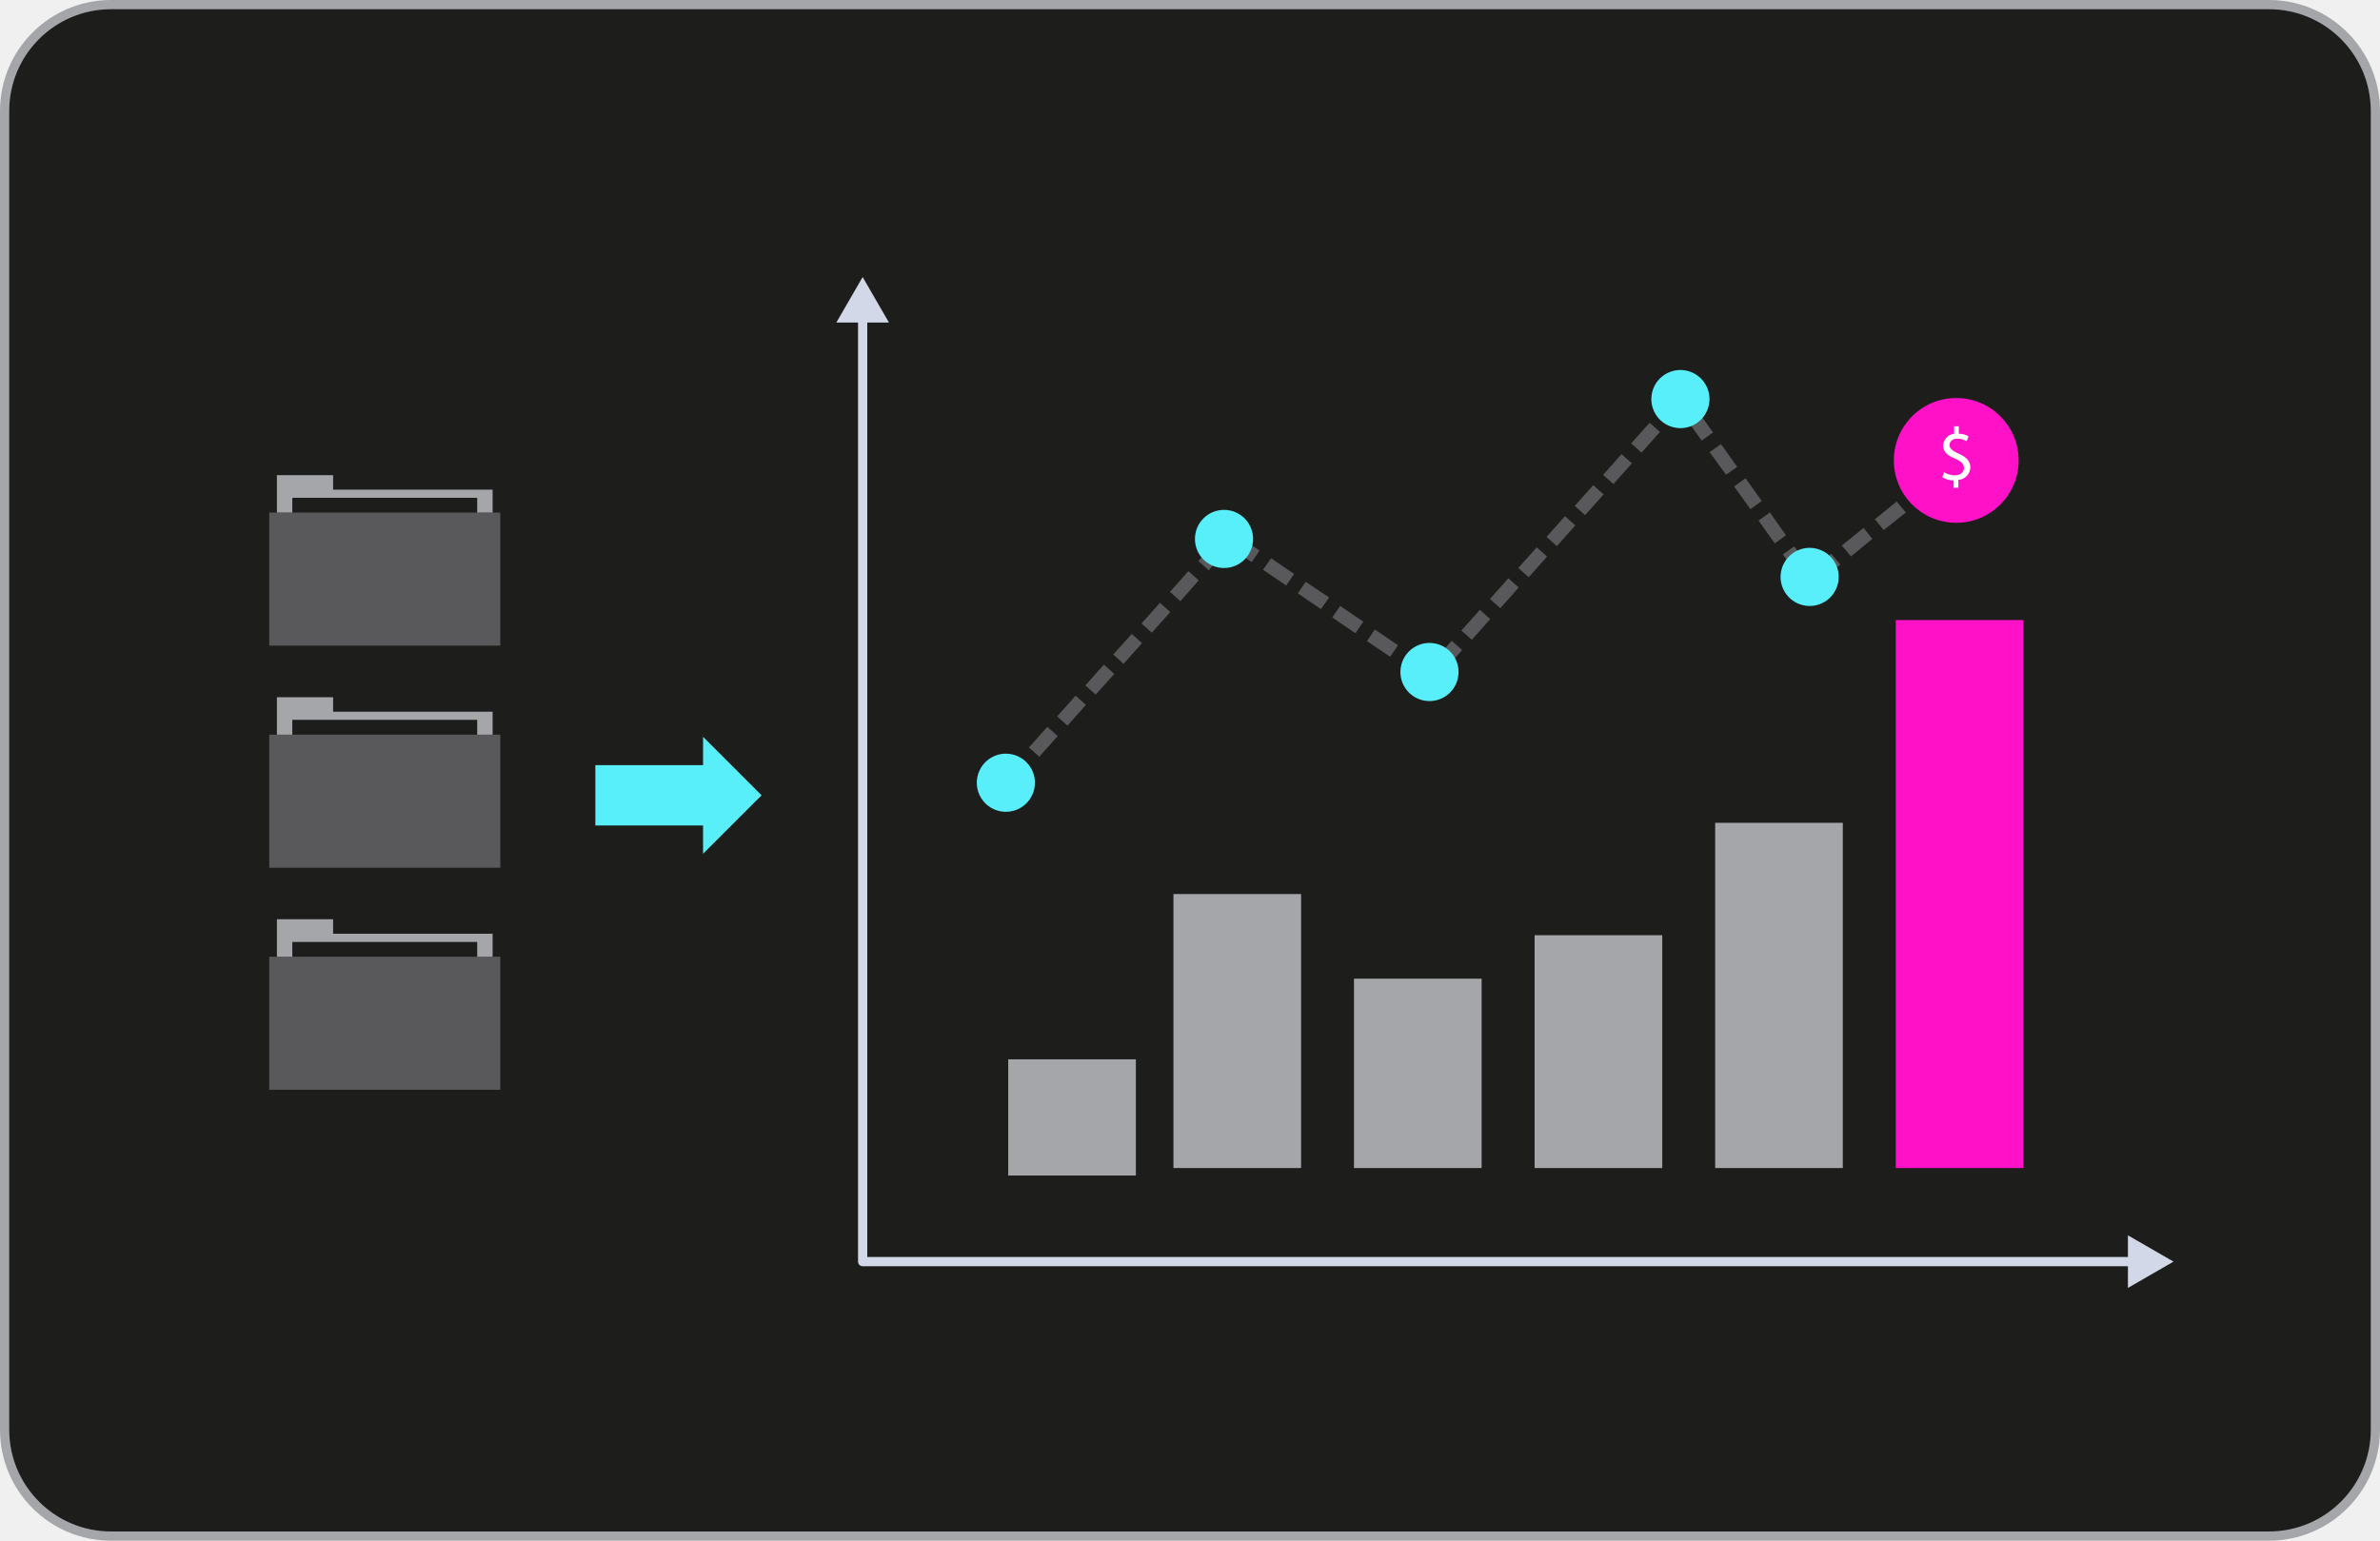
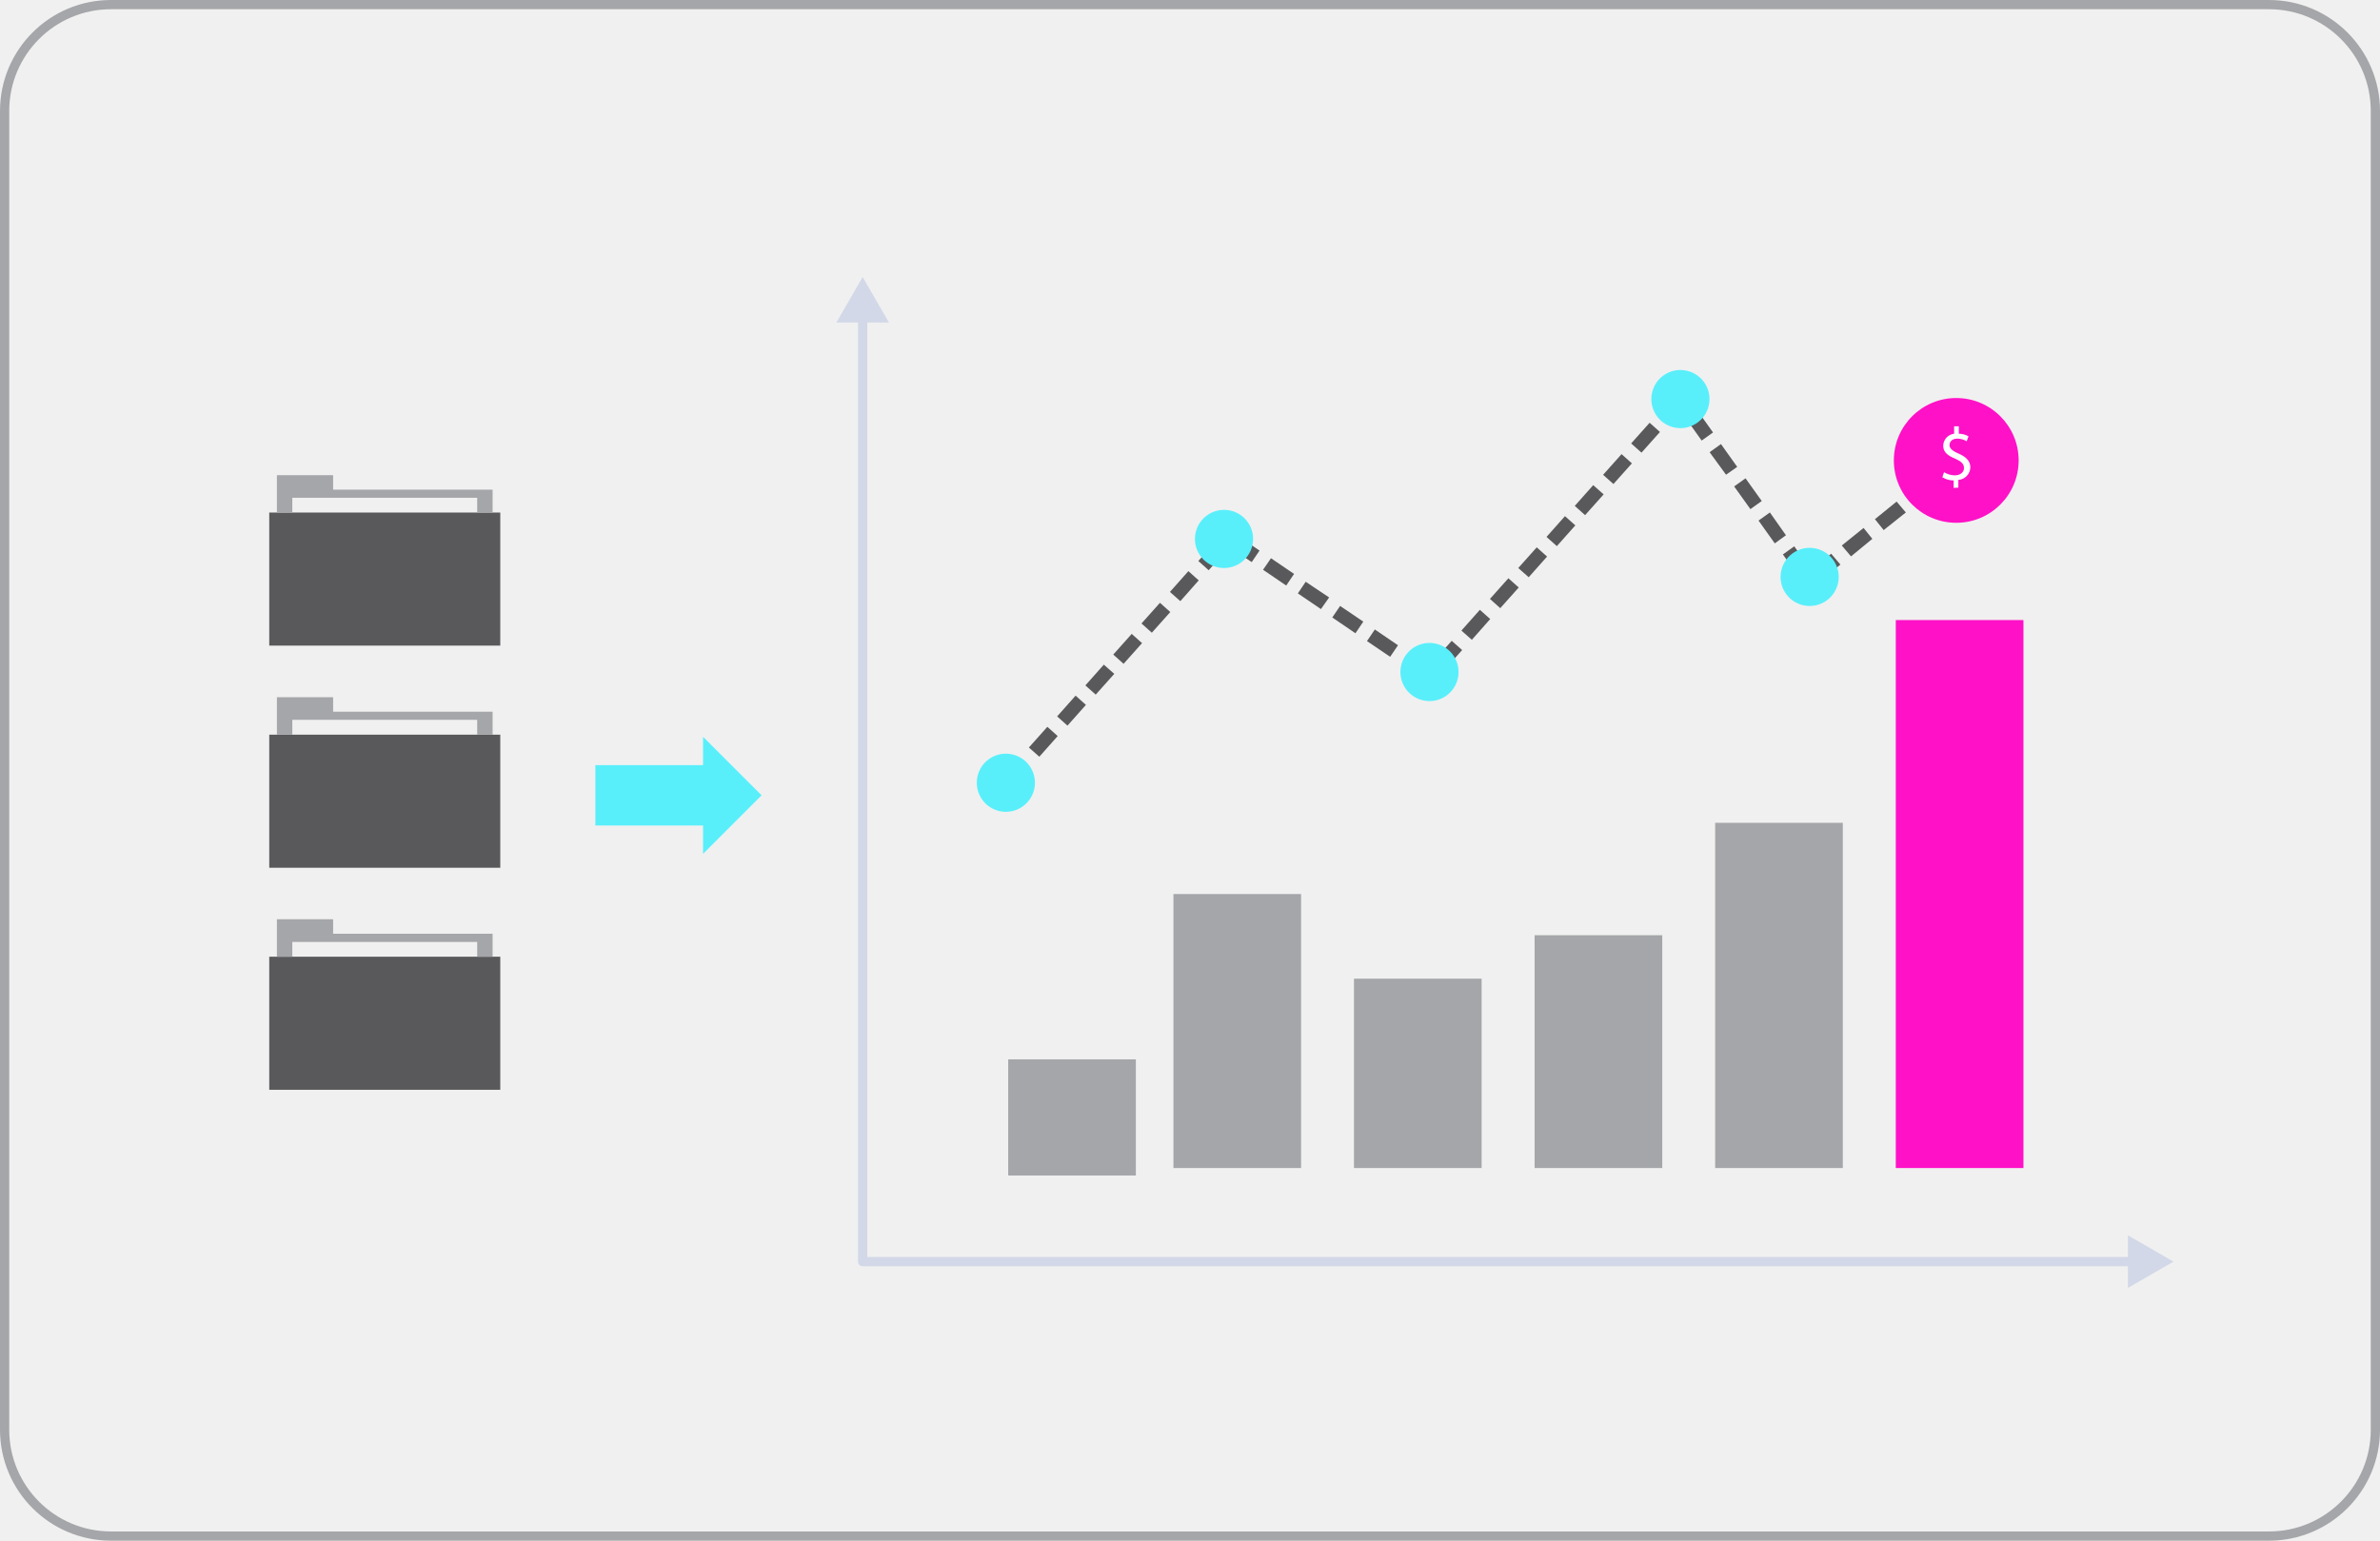
<svg xmlns="http://www.w3.org/2000/svg" viewBox="0 0 257.85 166.95">
  <defs>
-     <style>.cls-1{fill:#1d1d1b;stroke:#a5a6a9;}.cls-1,.cls-6{stroke-miterlimit:10;}.cls-2{fill:#59595b;}.cls-3{fill:#a5a6a9;}.cls-4{fill:#58effb;}.cls-5{fill:#ff11c7;}.cls-6,.cls-7{fill:#d2d8e7;}.cls-6{stroke:#d2d8e7;stroke-linecap:round;}.cls-8{fill:#fff;}</style>
+     <style>.cls-1{fill:none;stroke:#a5a6a9;}.cls-1,.cls-6{stroke-miterlimit:10;}.cls-2{fill:#59595b;}.cls-3{fill:#a5a6a9;}.cls-4{fill:#58effb;}.cls-5{fill:#ff11c7;}.cls-6,.cls-7{fill:#d2d8e7;}.cls-6{stroke:#d2d8e7;stroke-linecap:round;}.cls-8{fill:#fff;}</style>
  </defs>
  <g id="Layer_2" data-name="Layer 2">
    <g id="Device">
      <rect class="cls-1" x="0.5" y="0.5" width="256.85" height="165.95" rx="11.53" />
      <g id="Floor">
        <rect class="cls-2" x="29.17" y="55.54" width="25.03" height="14.42" />
        <polygon class="cls-3" points="36.09 53.06 36.09 51.49 30 51.49 30 53.06 30 53.66 30 55.54 31.67 55.54 31.67 53.94 51.7 53.94 51.7 55.54 53.37 55.54 53.37 53.06 36.09 53.06" />
        <rect class="cls-2" x="29.17" y="79.61" width="25.03" height="14.42" />
        <polygon class="cls-3" points="36.09 77.12 36.09 75.55 30 75.55 30 77.12 30 77.72 30 79.61 31.67 79.61 31.67 78 51.7 78 51.7 79.61 53.37 79.61 53.37 77.12 36.09 77.12" />
        <polygon class="cls-4" points="76.17 82.91 64.5 82.91 64.5 89.45 76.17 89.45 76.17 92.52 82.51 86.18 76.17 79.84 76.17 82.91" />
        <rect class="cls-2" x="29.17" y="103.67" width="25.03" height="14.42" />
        <polygon class="cls-3" points="36.09 101.18 36.09 99.61 30 99.61 30 101.18 30 101.79 30 103.67 31.67 103.67 31.67 102.07 51.7 102.07 51.7 103.67 53.37 103.67 53.37 101.18 36.09 101.18" />
      </g>
      <rect class="cls-3" x="127.13" y="96.88" width="13.83" height="29.69" />
      <rect class="cls-3" x="185.82" y="89.16" width="13.83" height="37.41" />
      <rect class="cls-5" x="205.39" y="67.19" width="13.83" height="59.38" />
      <rect class="cls-3" x="109.23" y="114.79" width="13.83" height="12.59" />
      <rect class="cls-3" x="146.69" y="106.05" width="13.83" height="20.52" />
      <rect class="cls-3" x="166.26" y="101.34" width="13.83" height="25.23" />
      <path class="cls-2" d="M109.54,85.33l-1.12-1,2-2.25,1.12,1ZM112.6,82l-1.13-1,2-2.24,1.12,1Zm3.05-3.37-1.12-1,2-2.25,1.12,1Zm3.06-3.36-1.12-1,2-2.25,1.13,1Zm35.69-1.58L151.89,72l.85-1.25,2.51,1.7Zm2-1-1.12-1,2-2.25,1.13,1Zm-34.67-.76-1.12-1,2-2.24,1.12,1Zm28.88-.76-2.51-1.7.85-1.26,2.51,1.71Zm8.85-1.84-1.13-1,2-2.25,1.12,1Zm-12.61-.71-2.51-1.71.85-1.25,2.51,1.7Zm-22.06-.06-1.12-1,2-2.24,1.12,1ZM143.11,66l-2.5-1.7.85-1.26L144,64.74Zm19.43-.1-1.12-1,2-2.24,1.12,1Zm-34.66-.76-1.13-1,2-2.25,1.12,1Zm11.47-1.69-2.51-1.71.86-1.25,2.5,1.7ZM197,63.12,196,61.94,198.39,60l1,1.18Zm-2.08-.57-1.76-2.47,1.23-.88,1.76,2.47Zm-29.3,0-1.13-1,2-2.24,1.12,1Zm-34.67-.76-1.12-1,2-2.24,1.12,1Zm4.66-.88-2.51-1.7.85-1.26,2.51,1.71Zm64.93-.62-1-1.18,2.36-1.9.95,1.18Zm-31.87-1.11-1.12-1,2-2.25,1.12,1Zm23.61-.3-1.76-2.47,1.23-.88L193.49,58Zm11.8-1.44-.95-1.18,2.35-1.91,1,1.18Zm-32.35-1.62-1.12-1,2-2.25,1.13,1Zm17.91-.65-1.76-2.46,1.23-.88,1.76,2.46Zm18-.59-1-1.18,2.36-1.9.95,1.18Zm-32.84-2.13-1.12-1,2-2.24,1.12,1Zm36.37-.73-.95-1.18,2.36-1.9,1,1.18ZM187,51.44,185.22,49l1.23-.88,1.76,2.47Zm-9.16-2.39-1.12-1,2-2.24,1.12,1Zm6.52-1.31-1.76-2.47,1.23-.88,1.76,2.47Zm-3.46-2.05-1.13-1,1.75-1.93,1.18.07.25.35-.54.38.24.22Z" />
      <circle class="cls-4" cx="108.98" cy="84.82" r="3.15" transform="translate(1.39 171.4) rotate(-76.72)" />
      <path class="cls-4" d="M135.76,58.4a3.15,3.15,0,1,1-3.15-3.15A3.14,3.14,0,0,1,135.76,58.4Z" />
      <circle class="cls-4" cx="154.88" cy="72.82" r="3.15" transform="translate(48.42 206.83) rotate(-76.72)" />
      <circle class="cls-4" cx="182.07" cy="43.25" r="3.15" transform="translate(98.14 210.51) rotate(-76.72)" />
      <circle class="cls-4" cx="196.07" cy="62.52" r="3.15" transform="translate(90.17 238.98) rotate(-76.72)" />
      <path class="cls-6" d="M93.46,34.54V136.71m0,0H230.59" />
      <polygon class="cls-7" points="235.48 136.71 230.54 133.86 230.54 139.56 235.48 136.71" />
      <polygon class="cls-7" points="93.46 30.02 90.61 34.95 96.31 34.95 93.46 30.02" />
      <circle class="cls-5" cx="211.94" cy="49.89" r="6.76" />
      <path class="cls-8" d="M211.66,52.87v-.81a2.26,2.26,0,0,1-1.23-.35l.19-.54a2.27,2.27,0,0,0,1.16.34c.58,0,1-.33,1-.79s-.31-.72-.91-1c-.83-.33-1.34-.71-1.34-1.41A1.33,1.33,0,0,1,211.71,47v-.81h.51V47a2.1,2.1,0,0,1,1.05.28l-.2.54a1.9,1.9,0,0,0-1-.29c-.63,0-.86.38-.86.71s.3.62,1,.92,1.26.75,1.26,1.48A1.4,1.4,0,0,1,212.17,52v.84Z" />
    </g>
  </g>
</svg>
